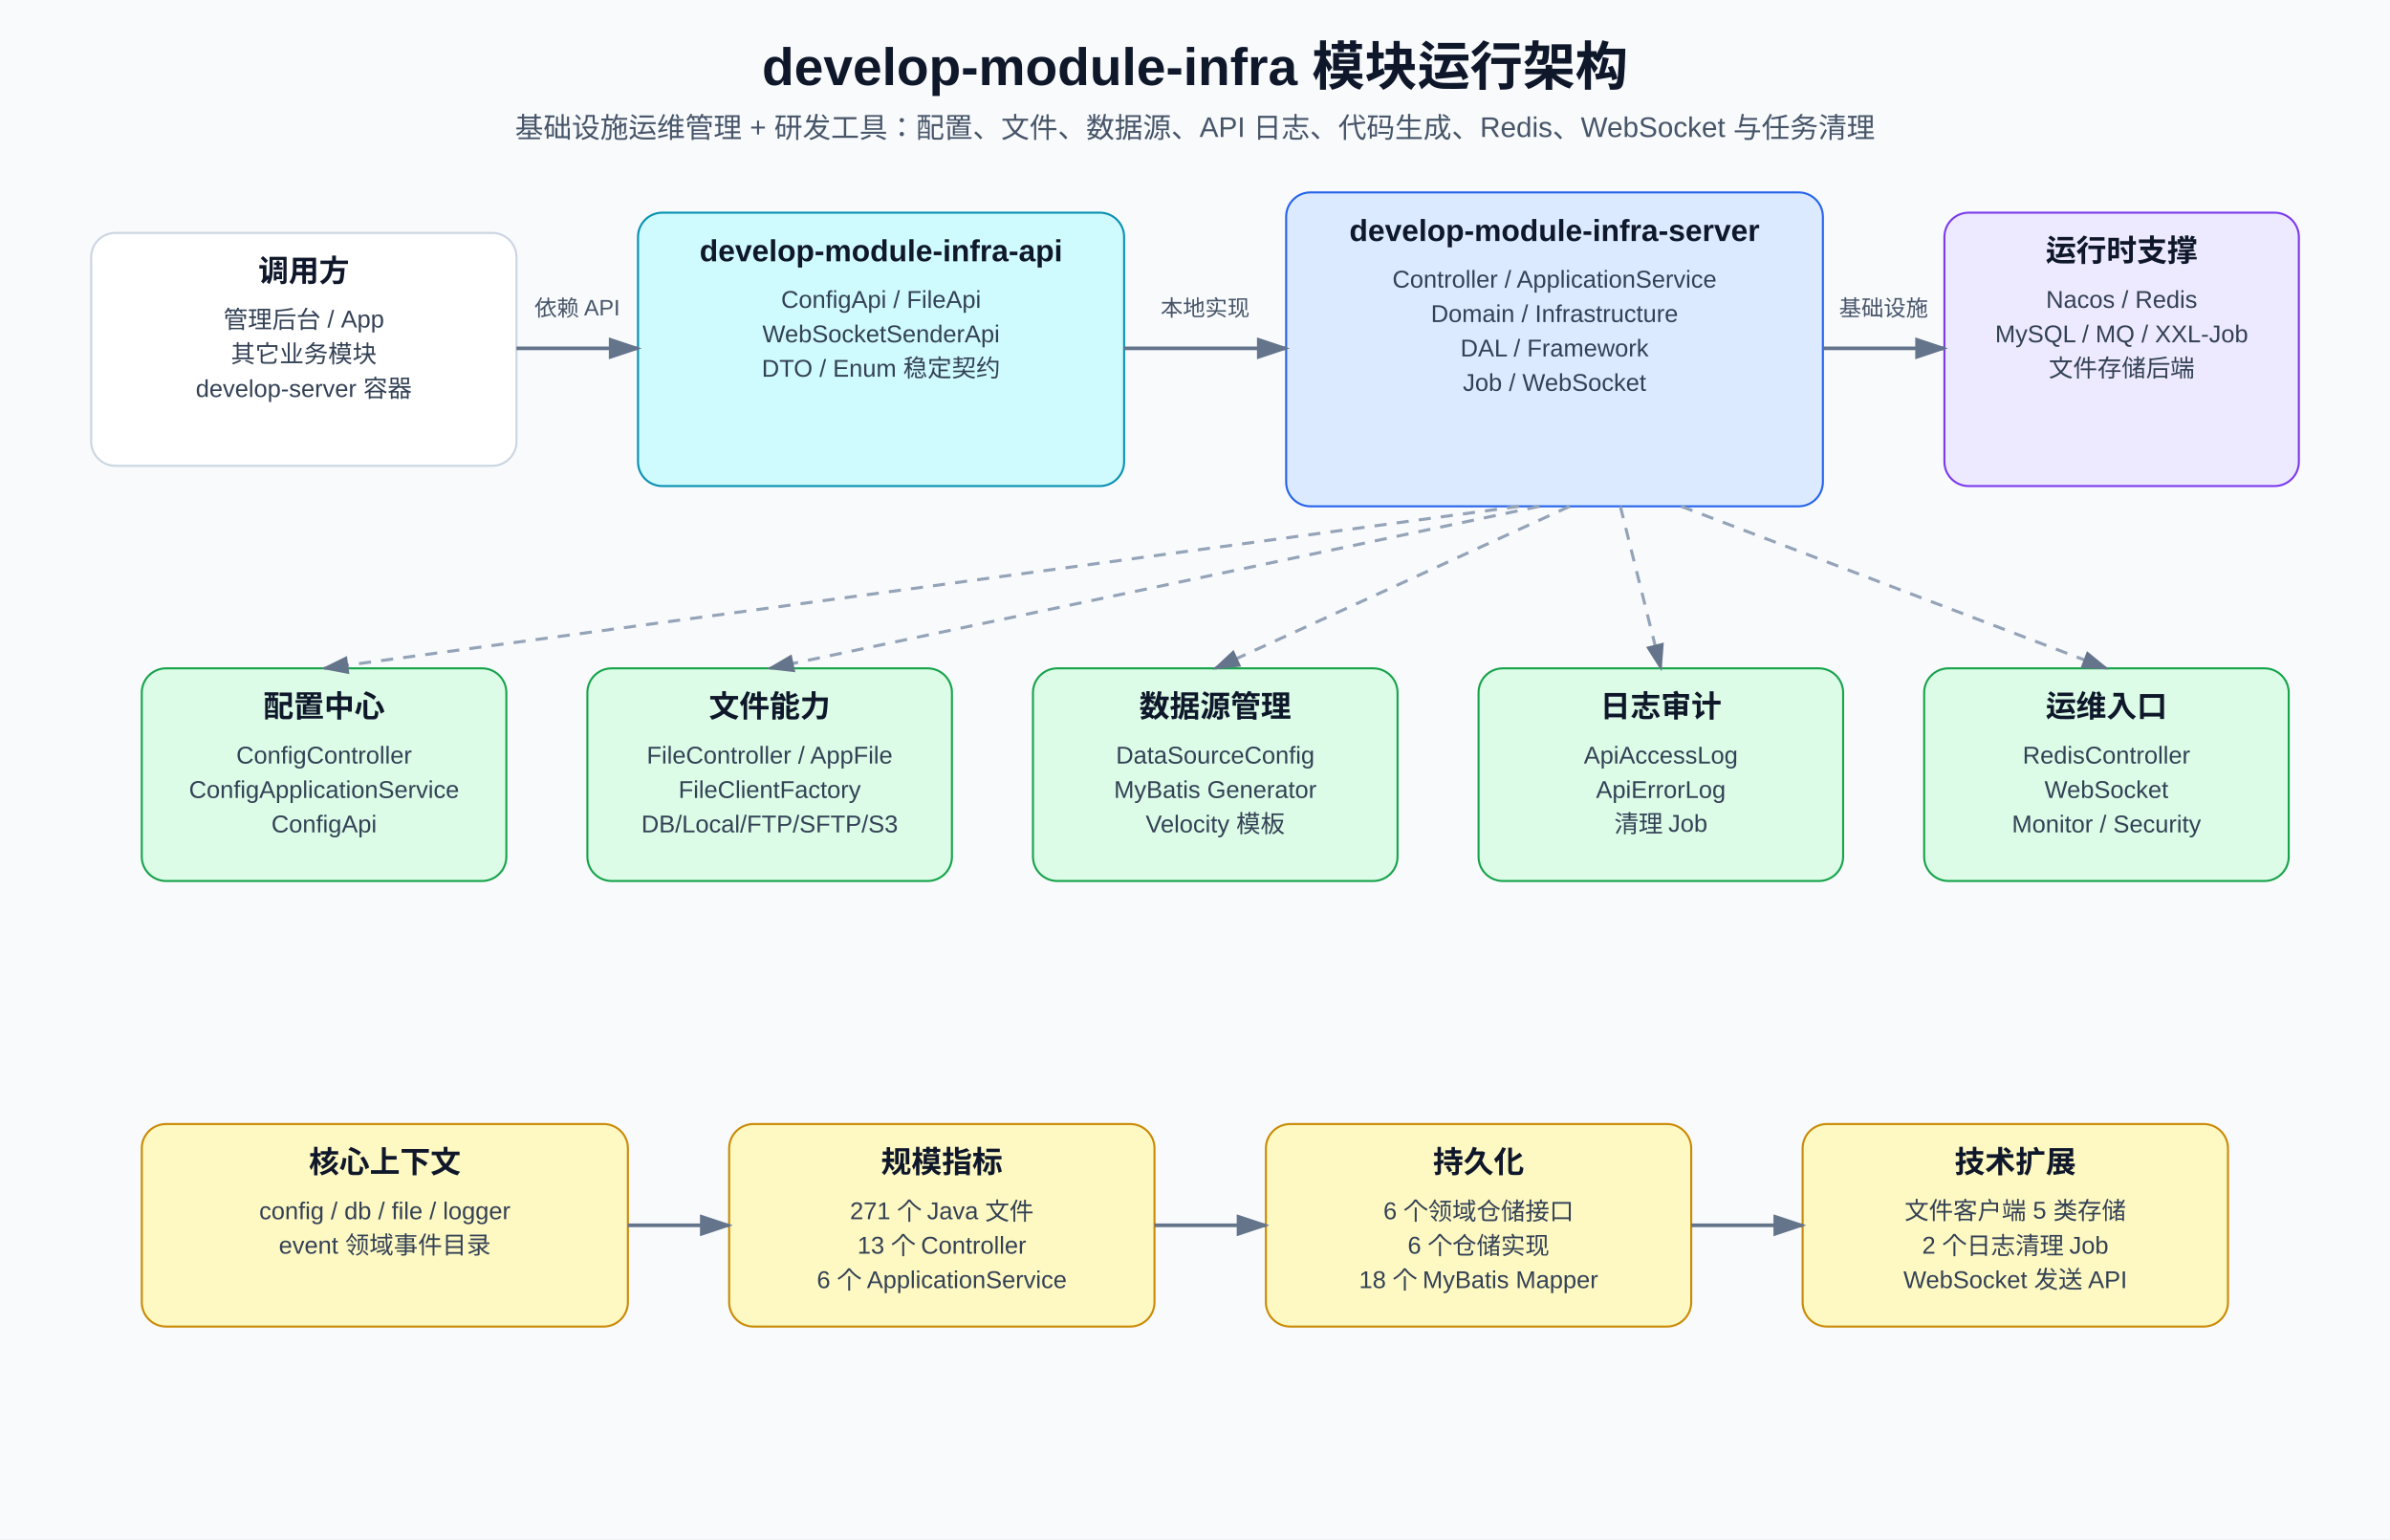
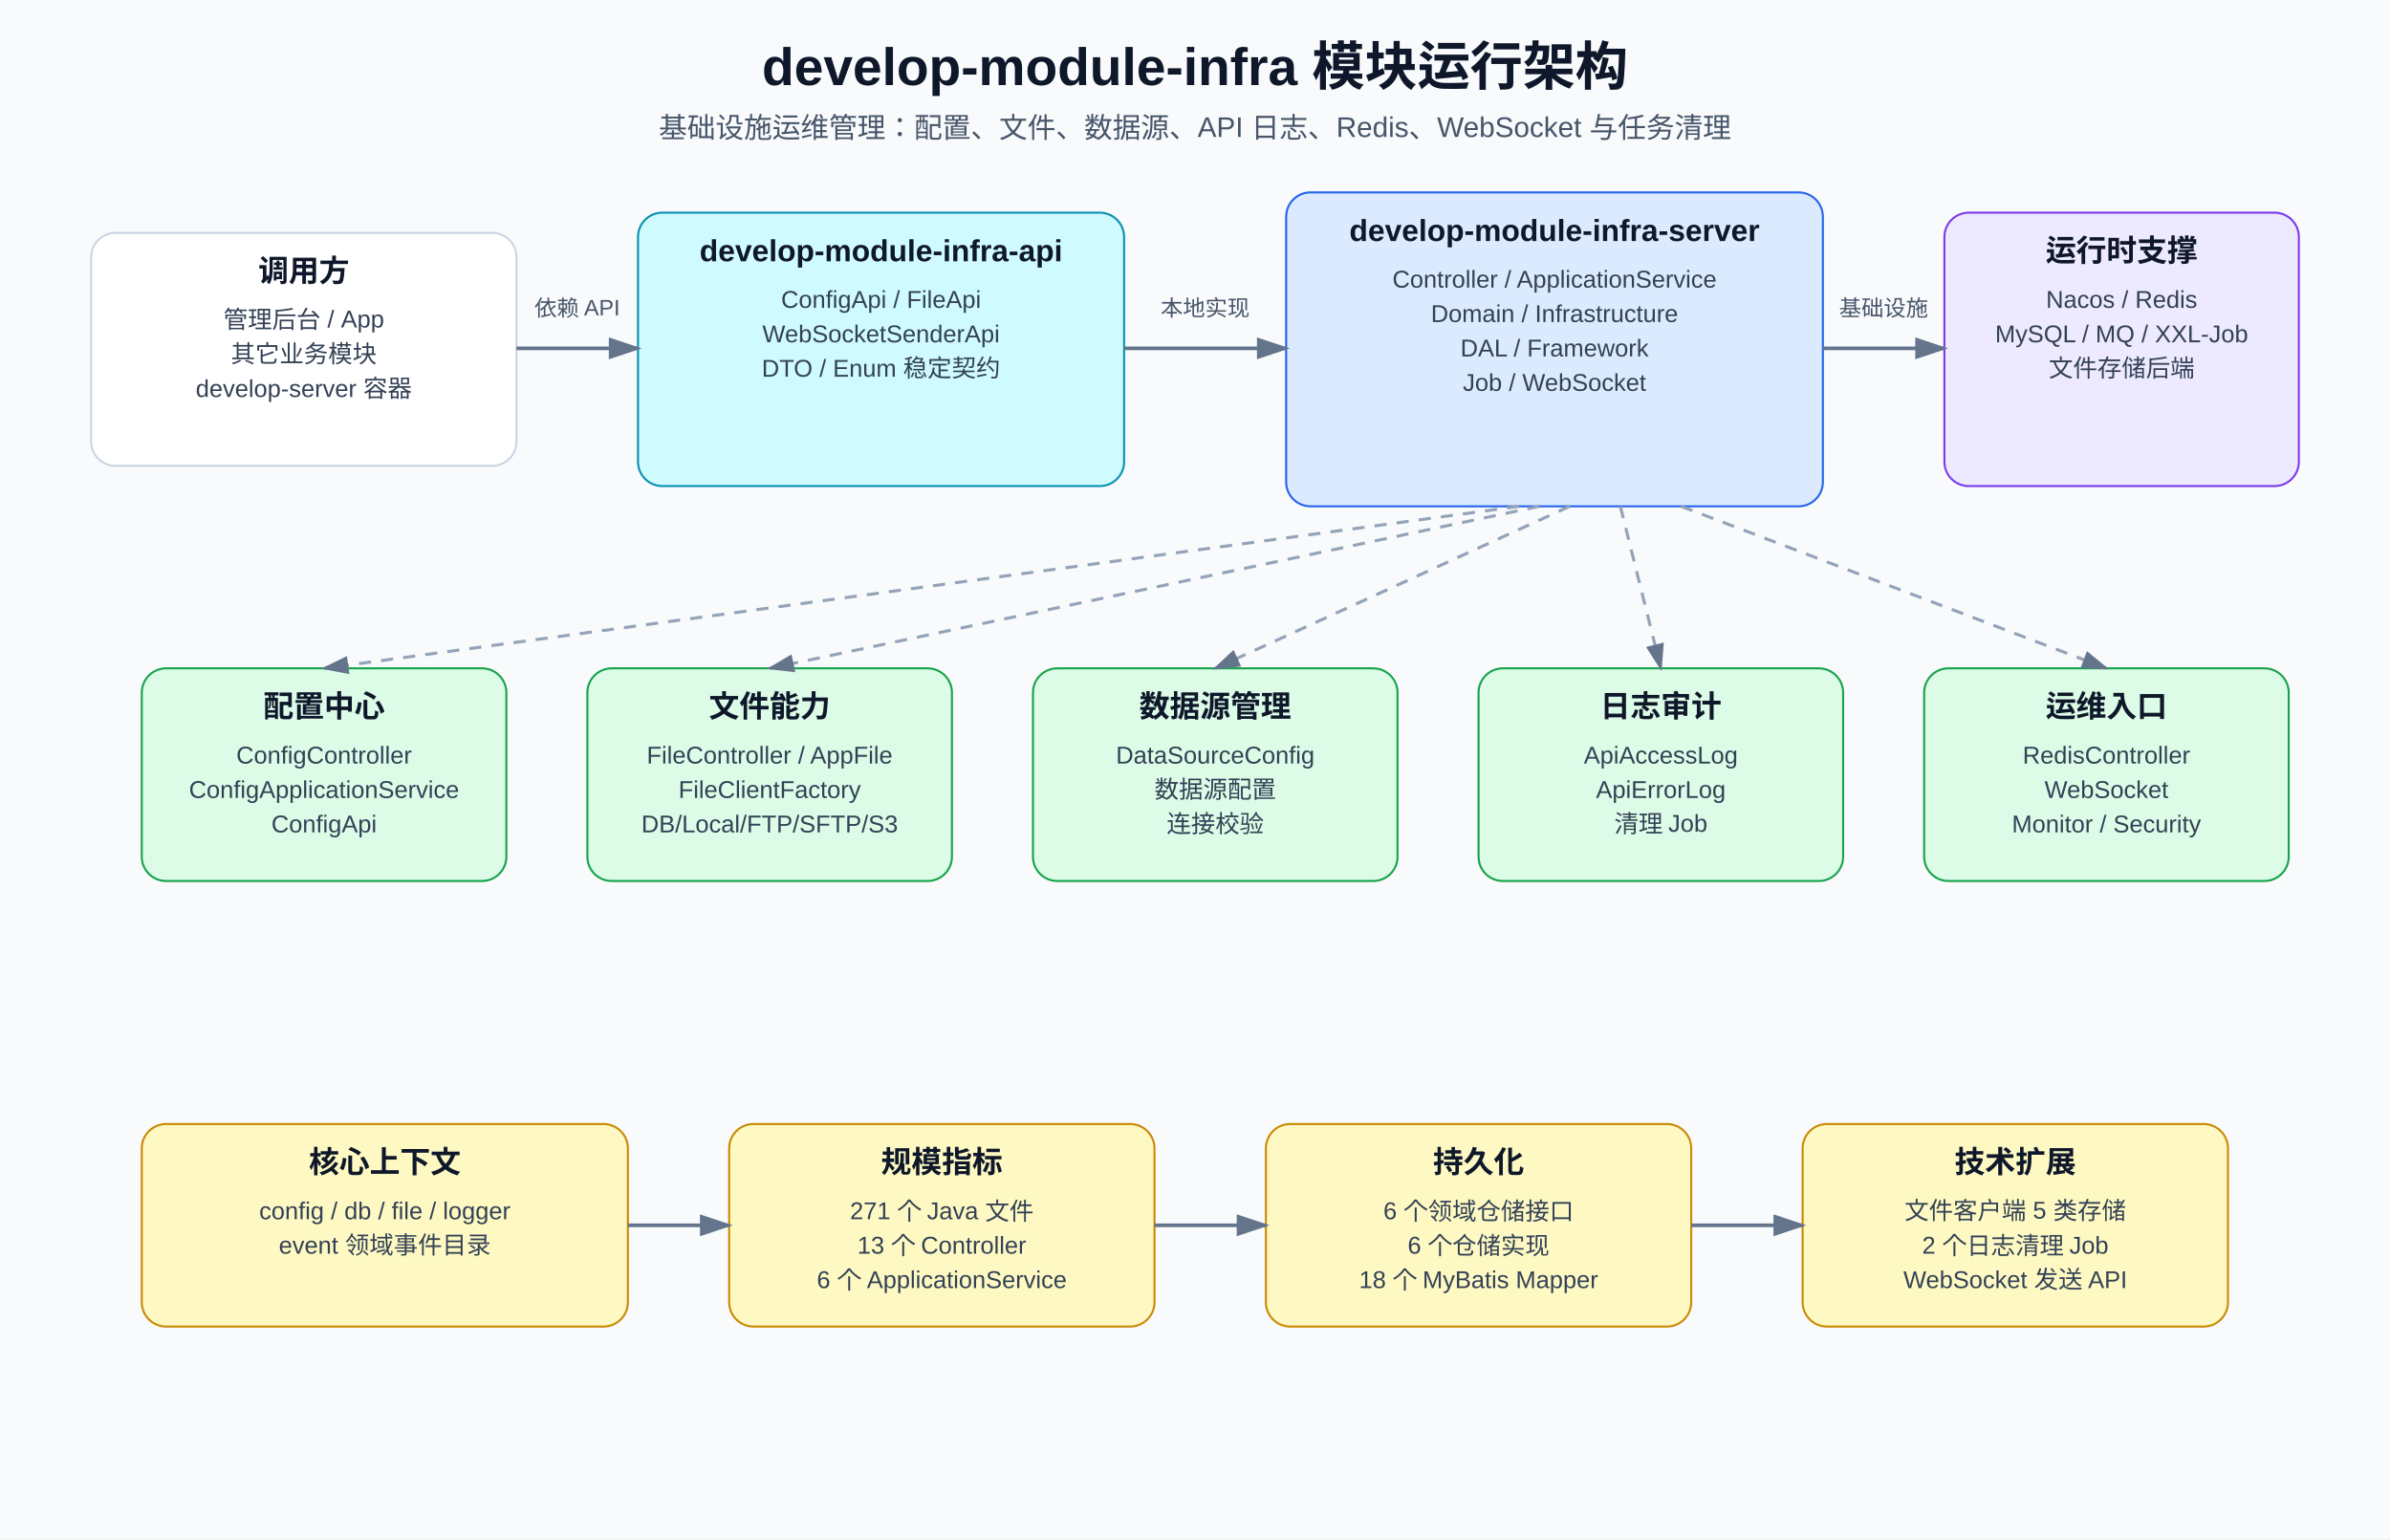
<svg xmlns="http://www.w3.org/2000/svg" width="1180" height="760" viewBox="0 0 1180 760">
  <style>
  .bg { fill:#f8fafc; }
  .title { font:700 26px Arial, 'Microsoft YaHei', sans-serif; fill:#0f172a; }
  .subtitle { font:500 14px Arial, 'Microsoft YaHei', sans-serif; fill:#475569; }
  .box-title { font:700 15px Arial, 'Microsoft YaHei', sans-serif; fill:#0f172a; }
  .box-text { font:12px Arial, 'Microsoft YaHei', sans-serif; fill:#334155; }
  .small { font:11px Arial, 'Microsoft YaHei', sans-serif; fill:#475569; }
  .line { stroke:#64748b; stroke-width:1.8; fill:none; marker-end:url(#arrow); }
  .dash { stroke:#94a3b8; stroke-width:1.5; stroke-dasharray:6 5; fill:none; marker-end:url(#arrow); }
  .blue { fill:#dbeafe; stroke:#2563eb; }
  .green { fill:#dcfce7; stroke:#16a34a; }
  .yellow { fill:#fef9c3; stroke:#ca8a04; }
  .purple { fill:#ede9fe; stroke:#7c3aed; }
  .red { fill:#fee2e2; stroke:#dc2626; }
  .cyan { fill:#cffafe; stroke:#0891b2; }
  .orange { fill:#ffedd5; stroke:#ea580c; }
  .gray { fill:#e2e8f0; stroke:#64748b; }
  .white { fill:#ffffff; stroke:#cbd5e1; }
</style>
  <defs>
    <marker id="arrow" markerWidth="10" markerHeight="10" refX="8" refY="3" orient="auto" markerUnits="strokeWidth">
      <path d="M0,0 L0,6 L9,3 z" fill="#64748b" />
    </marker>
  </defs>
  <rect width="100%" height="100%" class="bg" />
  <text x="590" y="42" text-anchor="middle" class="title">develop-module-infra 模块运行架构</text>
-   <text x="590" y="68" text-anchor="middle" class="subtitle">基础设施运维管理 + 研发工具：配置、文件、数据源、API 日志、代码生成、Redis、WebSocket 与任务清理</text>
+   <text x="590" y="68" text-anchor="middle" class="subtitle">基础设施运维管理：配置、文件、数据源、API 日志、Redis、WebSocket 与任务清理</text>
  <rect x="45" y="115" width="210" height="115" rx="12" class="white" />
  <text x="150.0" y="139" text-anchor="middle" class="box-title">调用方</text>
  <text x="150.0" y="162" text-anchor="middle" class="box-text">管理后台 / App</text>
  <text x="150.0" y="179" text-anchor="middle" class="box-text">其它业务模块</text>
  <text x="150.0" y="196" text-anchor="middle" class="box-text">develop-server 容器</text>
  <rect x="315" y="105" width="240" height="135" rx="12" class="cyan" />
  <text x="435.0" y="129" text-anchor="middle" class="box-title">develop-module-infra-api</text>
  <text x="435.0" y="152" text-anchor="middle" class="box-text">ConfigApi / FileApi</text>
  <text x="435.0" y="169" text-anchor="middle" class="box-text">WebSocketSenderApi</text>
  <text x="435.0" y="186" text-anchor="middle" class="box-text">DTO / Enum 稳定契约</text>
  <rect x="635" y="95" width="265" height="155" rx="12" class="blue" />
  <text x="767.5" y="119" text-anchor="middle" class="box-title">develop-module-infra-server</text>
  <text x="767.5" y="142" text-anchor="middle" class="box-text">Controller / ApplicationService</text>
  <text x="767.5" y="159" text-anchor="middle" class="box-text">Domain / Infrastructure</text>
  <text x="767.5" y="176" text-anchor="middle" class="box-text">DAL / Framework</text>
  <text x="767.5" y="193" text-anchor="middle" class="box-text">Job / WebSocket</text>
  <rect x="960" y="105" width="175" height="135" rx="12" class="purple" />
  <text x="1047.5" y="129" text-anchor="middle" class="box-title">运行时支撑</text>
  <text x="1047.5" y="152" text-anchor="middle" class="box-text">Nacos / Redis</text>
  <text x="1047.5" y="169" text-anchor="middle" class="box-text">MySQL / MQ / XXL-Job</text>
  <text x="1047.5" y="186" text-anchor="middle" class="box-text">文件存储后端</text>
  <path d="M255,172 L315,172" class="line" />
  <text x="285.0" y="156" text-anchor="middle" class="small">依赖 API</text>
  <path d="M555,172 L635,172" class="line" />
  <text x="595.0" y="156" text-anchor="middle" class="small">本地实现</text>
  <path d="M900,172 L960,172" class="line" />
  <text x="930.0" y="156" text-anchor="middle" class="small">基础设施</text>
  <rect x="70" y="330" width="180" height="105" rx="12" class="green" />
  <text x="160.0" y="354" text-anchor="middle" class="box-title">配置中心</text>
  <text x="160.0" y="377" text-anchor="middle" class="box-text">ConfigController</text>
  <text x="160.0" y="394" text-anchor="middle" class="box-text">ConfigApplicationService</text>
  <text x="160.0" y="411" text-anchor="middle" class="box-text">ConfigApi</text>
  <rect x="290" y="330" width="180" height="105" rx="12" class="green" />
  <text x="380.0" y="354" text-anchor="middle" class="box-title">文件能力</text>
  <text x="380.0" y="377" text-anchor="middle" class="box-text">FileController / AppFile</text>
  <text x="380.0" y="394" text-anchor="middle" class="box-text">FileClientFactory</text>
  <text x="380.0" y="411" text-anchor="middle" class="box-text">DB/Local/FTP/SFTP/S3</text>
  <rect x="510" y="330" width="180" height="105" rx="12" class="green" />
  <text x="600.0" y="354" text-anchor="middle" class="box-title">数据源管理</text>
  <text x="600.0" y="377" text-anchor="middle" class="box-text">DataSourceConfig</text>
-   <text x="600.0" y="394" text-anchor="middle" class="box-text">MyBatis Generator</text>
-   <text x="600.0" y="411" text-anchor="middle" class="box-text">Velocity 模板</text>
+   <text x="600.0" y="394" text-anchor="middle" class="box-text">数据源配置</text>
+   <text x="600.0" y="411" text-anchor="middle" class="box-text">连接校验</text>
  <rect x="730" y="330" width="180" height="105" rx="12" class="green" />
  <text x="820.0" y="354" text-anchor="middle" class="box-title">日志审计</text>
  <text x="820.0" y="377" text-anchor="middle" class="box-text">ApiAccessLog</text>
  <text x="820.0" y="394" text-anchor="middle" class="box-text">ApiErrorLog</text>
  <text x="820.0" y="411" text-anchor="middle" class="box-text">清理 Job</text>
  <rect x="950" y="330" width="180" height="105" rx="12" class="green" />
  <text x="1040.0" y="354" text-anchor="middle" class="box-title">运维入口</text>
  <text x="1040.0" y="377" text-anchor="middle" class="box-text">RedisController</text>
  <text x="1040.0" y="394" text-anchor="middle" class="box-text">WebSocket</text>
  <text x="1040.0" y="411" text-anchor="middle" class="box-text">Monitor / Security</text>
  <path d="M750,250 L160,330" class="dash" />
  <path d="M760,250 L380,330" class="dash" />
  <path d="M775,250 L600,330" class="dash" />
  <path d="M800,250 L820,330" class="dash" />
  <path d="M830,250 L1040,330" class="dash" />
  <rect x="70" y="555" width="240" height="100" rx="12" class="yellow" />
  <text x="190.0" y="579" text-anchor="middle" class="box-title">核心上下文</text>
  <text x="190.0" y="602" text-anchor="middle" class="box-text">config / db / file / logger</text>
  <text x="190.0" y="619" text-anchor="middle" class="box-text">event 领域事件目录</text>
  <rect x="360" y="555" width="210" height="100" rx="12" class="yellow" />
  <text x="465.0" y="579" text-anchor="middle" class="box-title">规模指标</text>
  <text x="465.0" y="602" text-anchor="middle" class="box-text">271 个 Java 文件</text>
  <text x="465.0" y="619" text-anchor="middle" class="box-text">13 个 Controller</text>
  <text x="465.0" y="636" text-anchor="middle" class="box-text">6 个 ApplicationService</text>
  <rect x="625" y="555" width="210" height="100" rx="12" class="yellow" />
  <text x="730.0" y="579" text-anchor="middle" class="box-title">持久化</text>
  <text x="730.0" y="602" text-anchor="middle" class="box-text">6 个领域仓储接口</text>
  <text x="730.0" y="619" text-anchor="middle" class="box-text">6 个仓储实现</text>
  <text x="730.0" y="636" text-anchor="middle" class="box-text">18 个 MyBatis Mapper</text>
  <rect x="890" y="555" width="210" height="100" rx="12" class="yellow" />
  <text x="995.0" y="579" text-anchor="middle" class="box-title">技术扩展</text>
  <text x="995.0" y="602" text-anchor="middle" class="box-text">文件客户端 5 类存储</text>
  <text x="995.0" y="619" text-anchor="middle" class="box-text">2 个日志清理 Job</text>
  <text x="995.0" y="636" text-anchor="middle" class="box-text">WebSocket 发送 API</text>
  <path d="M310,605 L360,605" class="line" />
  <path d="M570,605 L625,605" class="line" />
  <path d="M835,605 L890,605" class="line" />
</svg>
